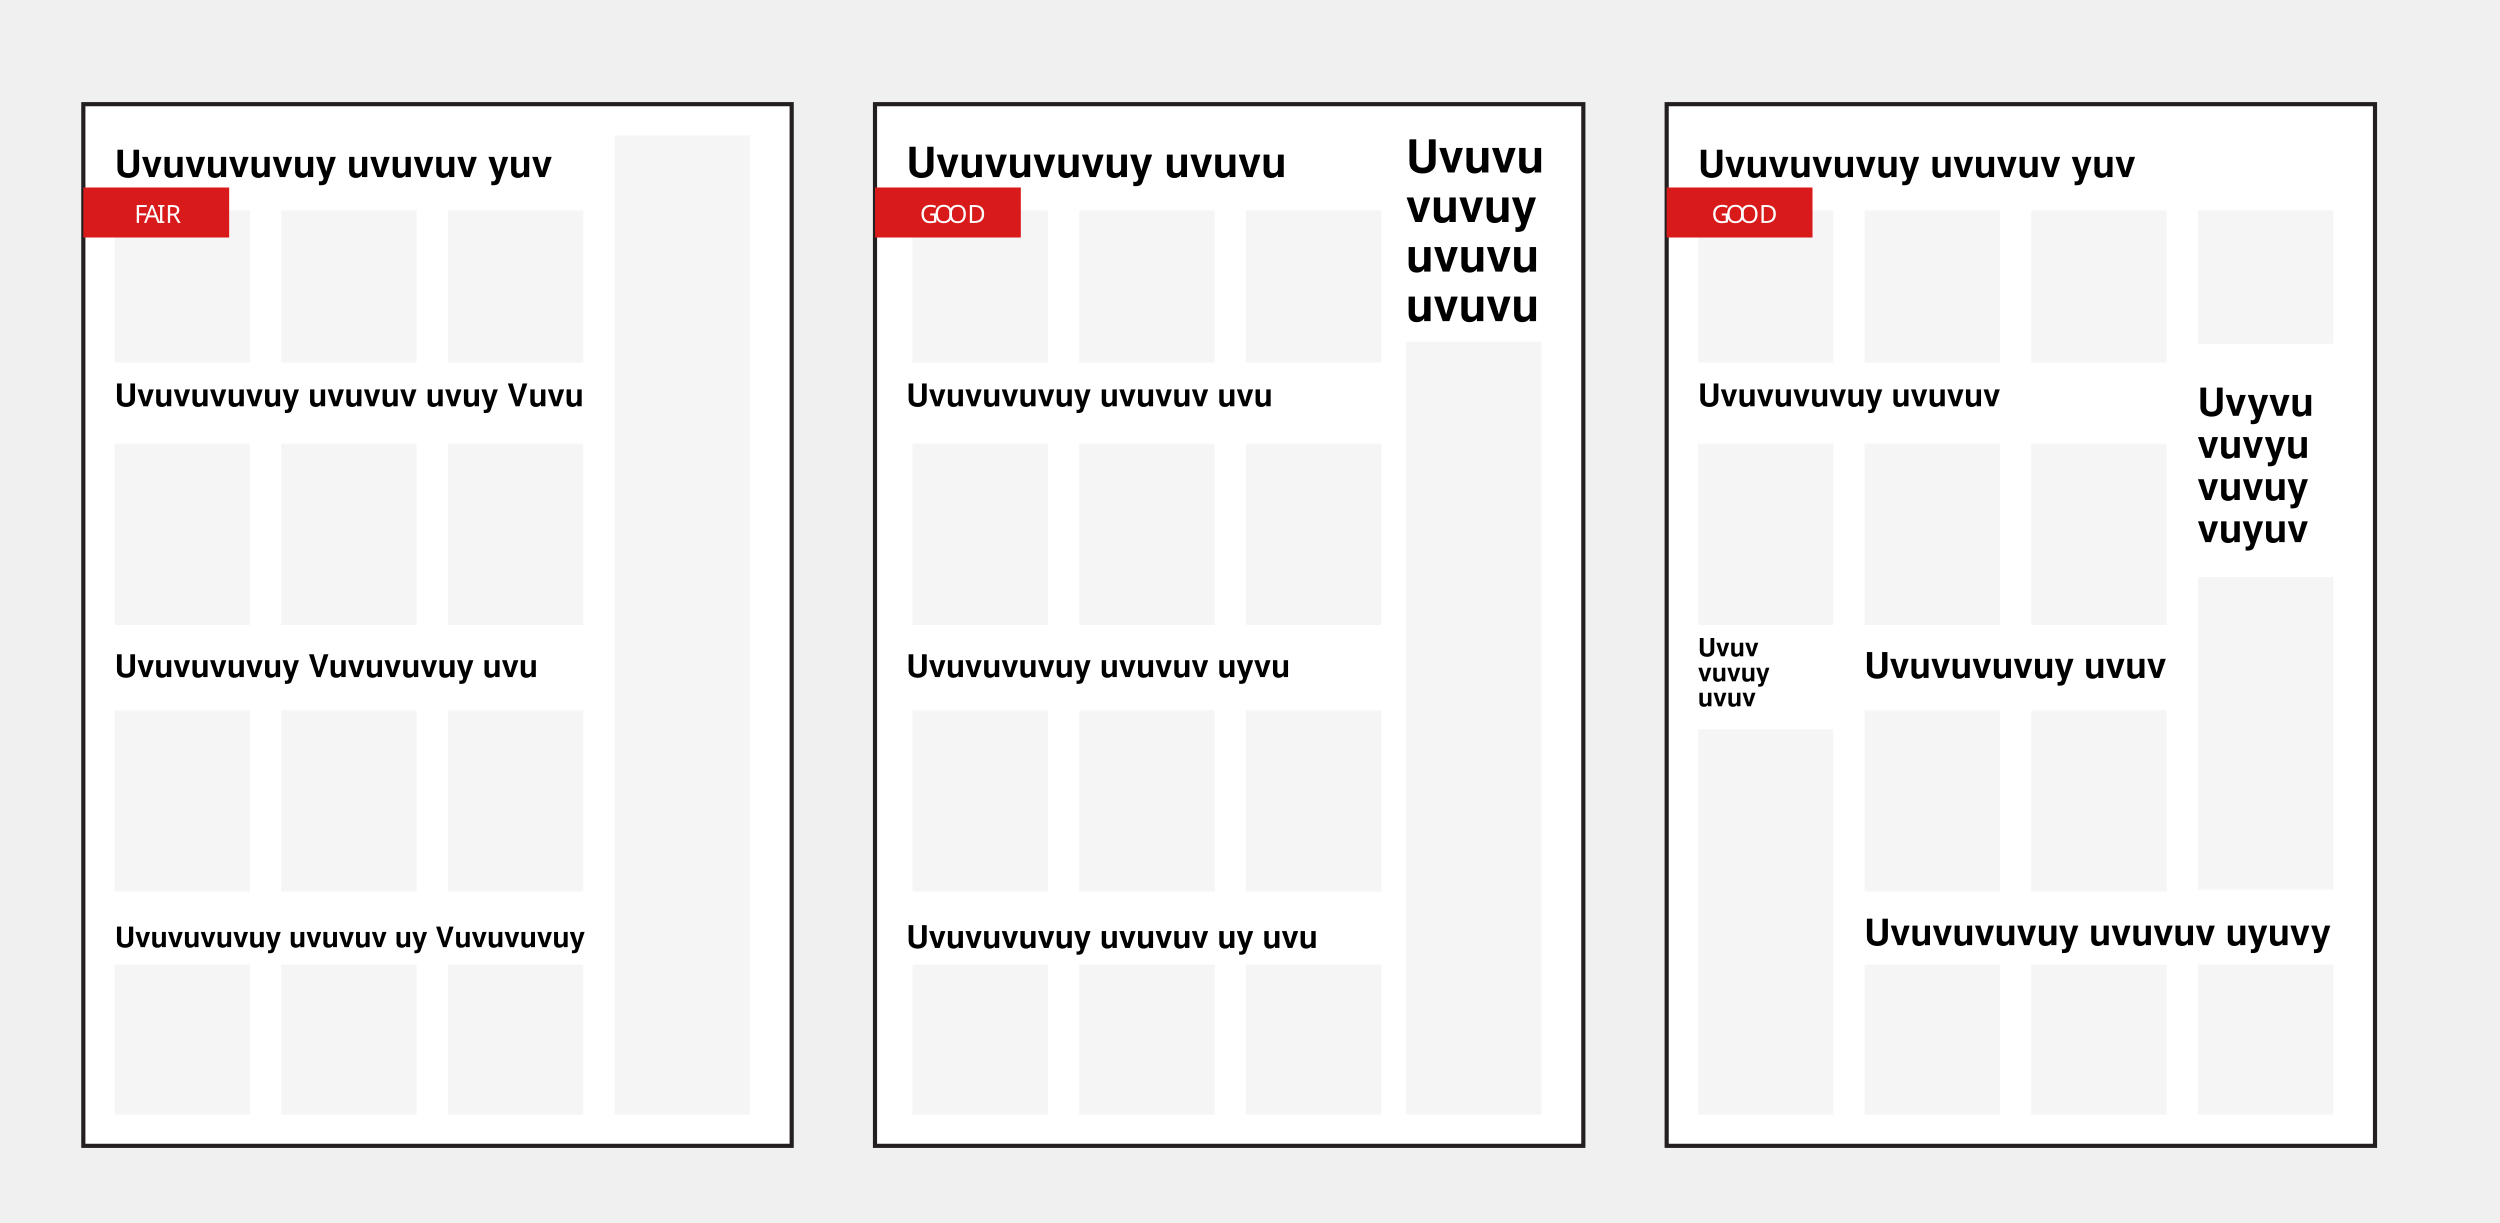
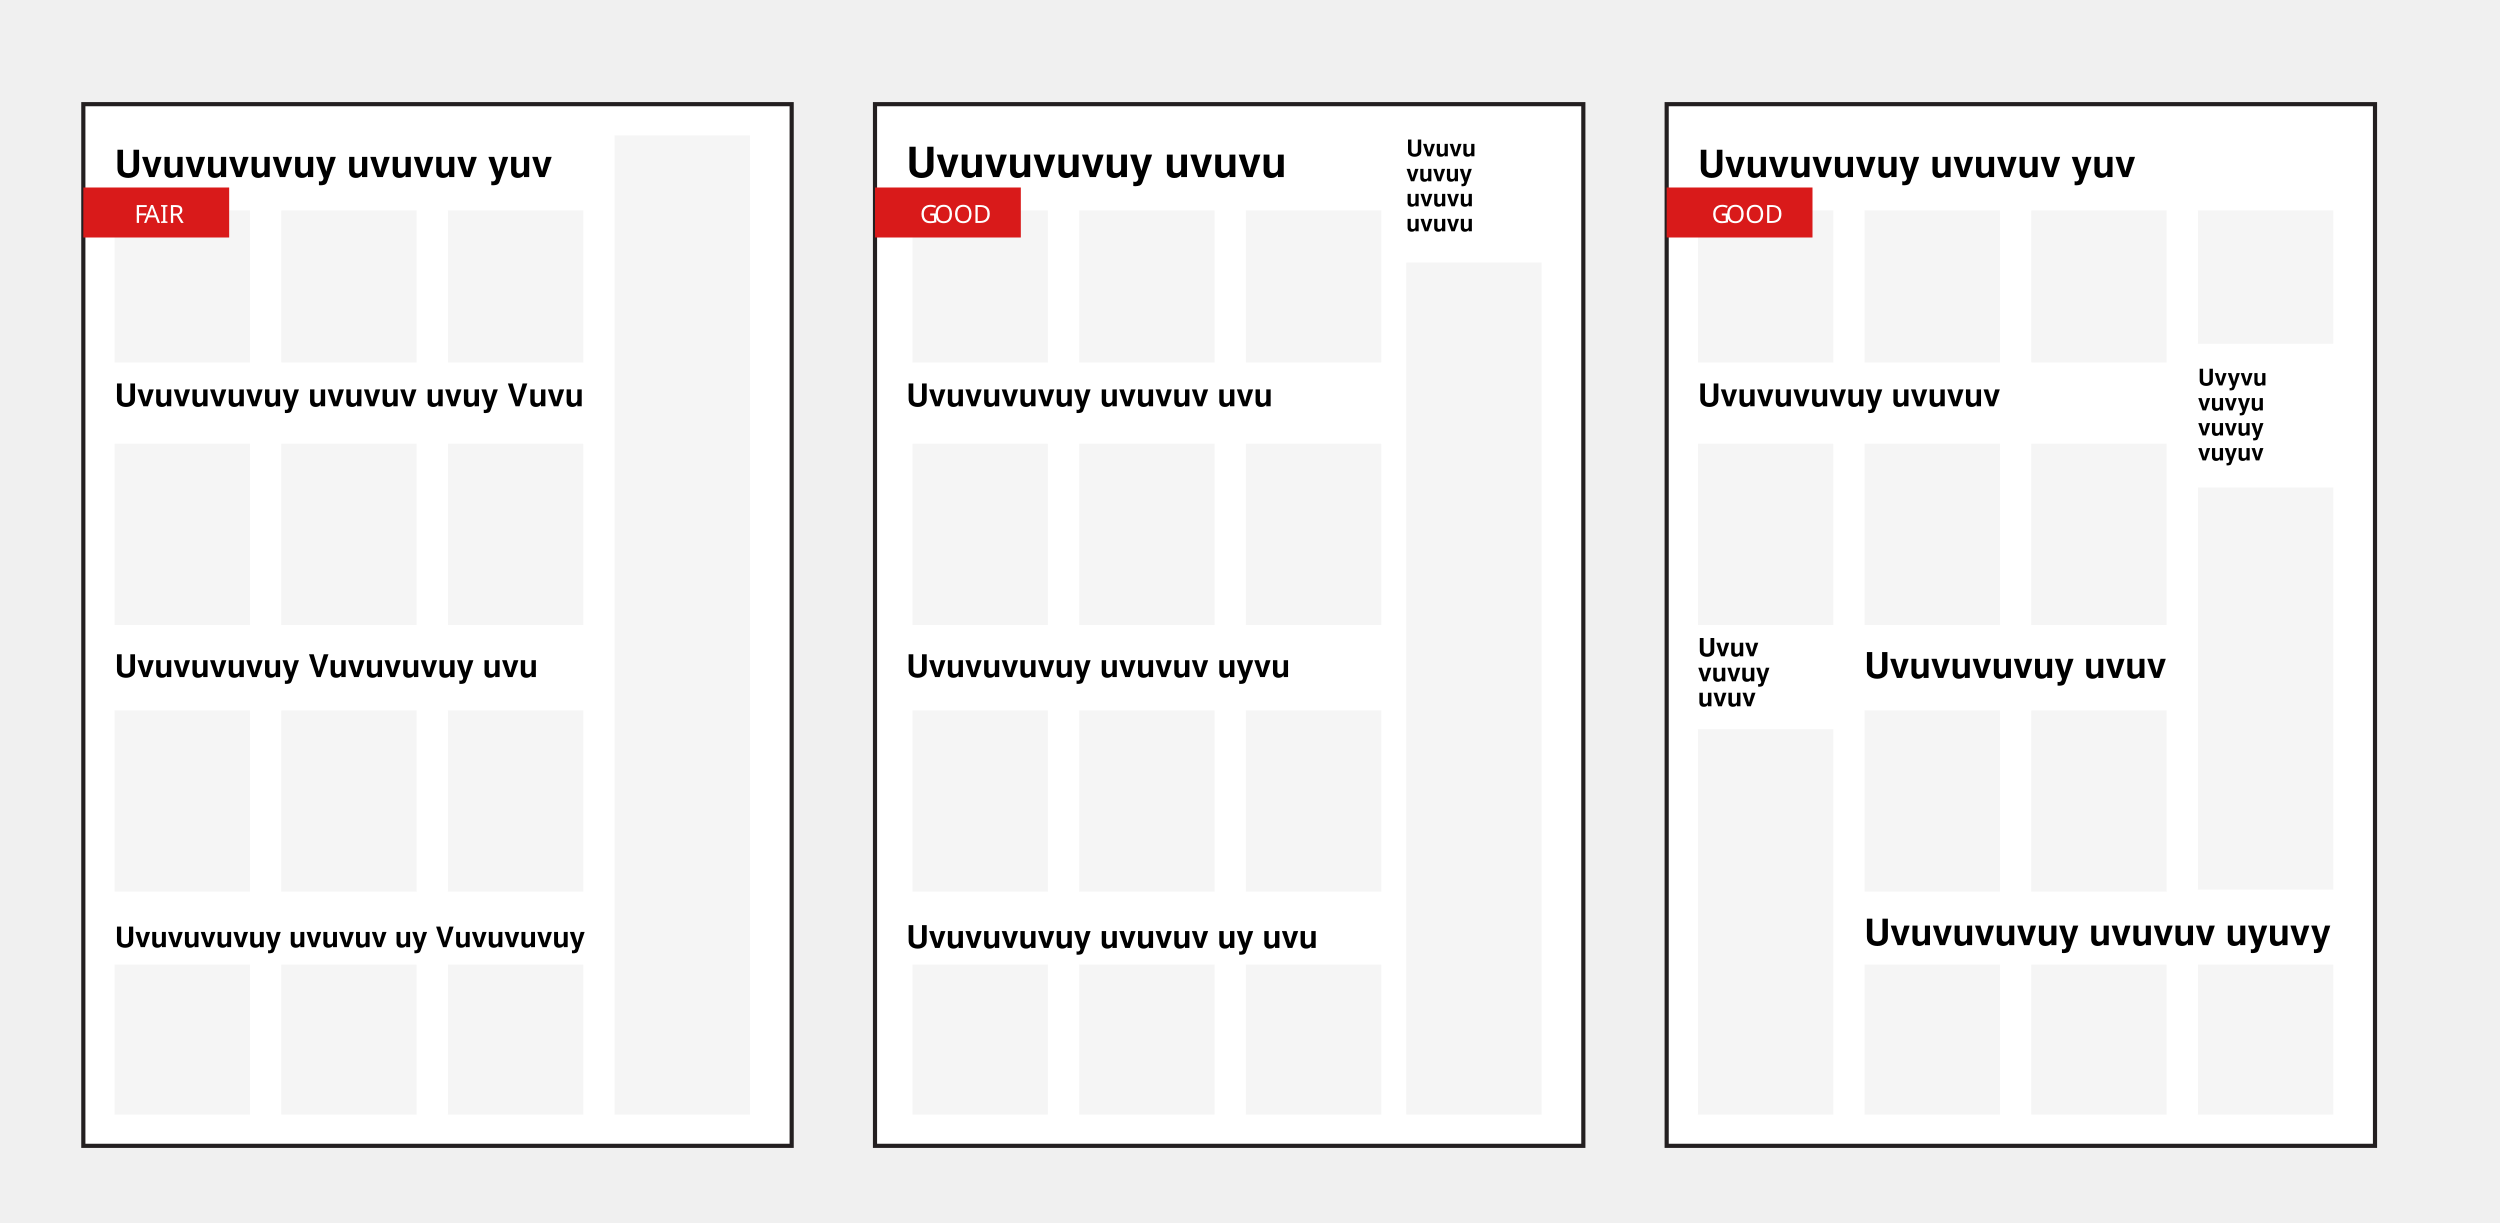
<svg xmlns="http://www.w3.org/2000/svg" width="100%" height="100%" viewBox="0 0 1200 587" version="1.1" xml:space="preserve" style="fill-rule:evenodd;clip-rule:evenodd;">
  <g id="layout-1">
    <rect x="40" y="50" width="340" height="500" style="fill:white;stroke:rgb(35,31,32);stroke-width:2px;" />
    <g>
      <g transform="matrix(1,0,0,0.155319,0,90.90426)">
        <rect x="55" y="65" width="65" height="470" style="fill:rgb(230,230,230);fill-opacity:0.4;" />
      </g>
      <g transform="matrix(1,0,0,0.155319,0,90.90426)">
        <rect x="135" y="65" width="65" height="470" style="fill:rgb(230,230,230);fill-opacity:0.4;" />
      </g>
      <g transform="matrix(1,0,0,0.155319,0,90.90426)">
        <rect x="215" y="65" width="65" height="470" style="fill:rgb(230,230,230);fill-opacity:0.4;" />
      </g>
      <g transform="matrix(1,0,0,0.185106,0,200.9681)">
        <rect x="55" y="65" width="65" height="470" style="fill:rgb(230,230,230);fill-opacity:0.4;" />
      </g>
      <g transform="matrix(1,0,0,0.185106,0,200.9681)">
        <rect x="135" y="65" width="65" height="470" style="fill:rgb(230,230,230);fill-opacity:0.4;" />
      </g>
      <g transform="matrix(1,0,0,0.185106,0,200.9681)">
        <rect x="215" y="65" width="65" height="470" style="fill:rgb(230,230,230);fill-opacity:0.4;" />
      </g>
      <g transform="matrix(1,0,0,0.185106,0,328.9681)">
        <rect x="55" y="65" width="65" height="470" style="fill:rgb(230,230,230);fill-opacity:0.4;" />
      </g>
      <g transform="matrix(1,0,0,0.185106,0,328.9681)">
        <rect x="135" y="65" width="65" height="470" style="fill:rgb(230,230,230);fill-opacity:0.4;" />
      </g>
      <g transform="matrix(1,0,0,0.185106,0,328.9681)">
        <rect x="215" y="65" width="65" height="470" style="fill:rgb(230,230,230);fill-opacity:0.4;" />
      </g>
      <g transform="matrix(1,0,0,0.153191,0,453.0426)">
        <rect x="55" y="65" width="65" height="470" style="fill:rgb(230,230,230);fill-opacity:0.4;" />
      </g>
      <g transform="matrix(1,0,0,0.153191,0,453.0426)">
        <rect x="135" y="65" width="65" height="470" style="fill:rgb(230,230,230);fill-opacity:0.4;" />
      </g>
      <g transform="matrix(1,0,0,0.153191,0,453.0426)">
        <rect x="215" y="65" width="65" height="470" style="fill:rgb(230,230,230);fill-opacity:0.4;" />
      </g>
      <rect x="295" y="65" width="65" height="470" style="fill:rgb(230,230,230);fill-opacity:0.4;" />
    </g>
    <rect x="40" y="90" width="70" height="24" style="fill:rgb(217,26,26);" />
    <g transform="matrix(1,0,0,1,74.94,107)">
-       <g>
-         <g transform="matrix(1,0,0,1,-10.454,0)">
-           <text x="0px" y="0px" style="font-family:'Impact', sans-serif;font-stretch:condensed;font-size:12px;fill:white;">F</text>
-         </g>
-         <g transform="matrix(1,0,0,1,-5.799,0)">
-           <text x="0px" y="0px" style="font-family:'Impact', sans-serif;font-stretch:condensed;font-size:12px;fill:white;">A<tspan x="6.213px 9.791px " y="0px 0px ">IR</tspan>
-           </text>
-         </g>
-       </g>
+       <text x="-10.454px" y="0px" style="font-family:'Impact', sans-serif;font-stretch:condensed;font-size:12px;fill:white;">F<tspan x="-5.799px 0.414px 3.992px " y="0px 0px 0px ">AIR</tspan>
+       </text>
    </g>
    <g transform="matrix(1,0,0,1,55,85)">
      <text x="0px" y="0px" style="font-family:'Helvetica-Bold', 'Helvetica';font-weight:700;font-size:18px;">Uvuvuvuvuy uvuvuv yuv</text>
    </g>
    <g transform="matrix(1,0,0,1,55,195)">
-       <g>
-         <text x="0px" y="0px" style="font-family:'Helvetica-Bold', 'Helvetica';font-weight:700;font-size:15px;">Uvuvuvuvuy uvuvuv uvuy V</text>
-         <g transform="matrix(1,0,0,1,198.677,0)">
-           <text x="0px" y="0px" style="font-family:'Helvetica-Bold', 'Helvetica';font-weight:700;font-size:15px;">uvu</text>
-         </g>
-       </g>
+       <text x="0px" y="0px" style="font-family:'Helvetica-Bold', 'Helvetica';font-weight:700;font-size:15px;">Uvuvuvuvuy uvuvuv uvuy V<tspan x="198.677px 207.839px " y="0px 0px ">uv</tspan>u</text>
    </g>
    <g transform="matrix(1,0,0,1,55,325)">
-       <g>
-         <text x="0px" y="0px" style="font-family:'Helvetica-Bold', 'Helvetica';font-weight:700;font-size:15px;">Uvuvuvuvuy V</text>
-         <g transform="matrix(1,0,0,1,102.817,0)">
-           <text x="0px" y="0px" style="font-family:'Helvetica-Bold', 'Helvetica';font-weight:700;font-size:15px;">uvuvuvuy uvu</text>
-         </g>
-       </g>
+       <text x="0px" y="0px" style="font-family:'Helvetica-Bold', 'Helvetica';font-weight:700;font-size:15px;">Uvuvuvuvuy V<tspan x="102.817px 111.98px " y="0px 0px ">uv</tspan>uvuvuy uvu</text>
    </g>
    <g transform="matrix(0.899917,0,0,0.899917,55.11435,454.6214)">
-       <g>
-         <text x="0px" y="0px" style="font-family:'Helvetica-Bold', 'Helvetica';font-weight:700;font-size:15px;">Uvuvuvuvuy uvuvuv uy V</text>
-         <g transform="matrix(1,0,0,1,181.172,0)">
-           <text x="0px" y="0px" style="font-family:'Helvetica-Bold', 'Helvetica';font-weight:700;font-size:15px;">uvuvuvuy</text>
-         </g>
-       </g>
+       <text x="0px" y="0px" style="font-family:'Helvetica-Bold', 'Helvetica';font-weight:700;font-size:15px;">Uvuvuvuvuy uvuvuv uy V<tspan x="181.172px 190.334px " y="0px 0px ">uv</tspan>uvuvuy</text>
    </g>
  </g>
  <g id="layout-2">
    <rect x="420" y="50" width="340" height="500" style="fill:white;stroke:rgb(35,31,32);stroke-width:2px;" />
-     <g transform="matrix(1,0,0,0.789362,0,112.6915)">
+     <g transform="matrix(1,0,0,0.870213,0,69.43617)">
      <rect x="675" y="65" width="65" height="470" style="fill:rgb(230,230,230);fill-opacity:0.4;" />
    </g>
    <g transform="matrix(1,0,0,0.155319,383,90.90426)">
      <rect x="55" y="65" width="65" height="470" style="fill:rgb(230,230,230);fill-opacity:0.4;" />
    </g>
    <g transform="matrix(1,0,0,0.155319,383,90.90426)">
      <rect x="135" y="65" width="65" height="470" style="fill:rgb(230,230,230);fill-opacity:0.4;" />
    </g>
    <g transform="matrix(1,0,0,0.155319,383,90.90426)">
      <rect x="215" y="65" width="65" height="470" style="fill:rgb(230,230,230);fill-opacity:0.4;" />
    </g>
    <g transform="matrix(1,0,0,0.185106,383,200.9681)">
      <rect x="55" y="65" width="65" height="470" style="fill:rgb(230,230,230);fill-opacity:0.4;" />
    </g>
    <g transform="matrix(1,0,0,0.185106,383,200.9681)">
      <rect x="135" y="65" width="65" height="470" style="fill:rgb(230,230,230);fill-opacity:0.4;" />
    </g>
    <g transform="matrix(1,0,0,0.185106,383,200.9681)">
      <rect x="215" y="65" width="65" height="470" style="fill:rgb(230,230,230);fill-opacity:0.4;" />
    </g>
    <g transform="matrix(1,0,0,0.185106,383,328.9681)">
      <rect x="55" y="65" width="65" height="470" style="fill:rgb(230,230,230);fill-opacity:0.4;" />
    </g>
    <g transform="matrix(1,0,0,0.185106,383,328.9681)">
      <rect x="135" y="65" width="65" height="470" style="fill:rgb(230,230,230);fill-opacity:0.4;" />
    </g>
    <g transform="matrix(1,0,0,0.185106,383,328.9681)">
      <rect x="215" y="65" width="65" height="470" style="fill:rgb(230,230,230);fill-opacity:0.4;" />
    </g>
    <g transform="matrix(1,0,0,0.153191,383,453.0426)">
      <rect x="55" y="65" width="65" height="470" style="fill:rgb(230,230,230);fill-opacity:0.4;" />
    </g>
    <g transform="matrix(1,0,0,0.153191,383,453.0426)">
      <rect x="135" y="65" width="65" height="470" style="fill:rgb(230,230,230);fill-opacity:0.4;" />
    </g>
    <g transform="matrix(1,0,0,0.153191,383,453.0426)">
      <rect x="215" y="65" width="65" height="470" style="fill:rgb(230,230,230);fill-opacity:0.4;" />
    </g>
    <rect x="420" y="90" width="70" height="24" style="fill:rgb(217,26,26);" />
    <g transform="matrix(1,0,0,1,454.94,107)">
-       <g>
-         <g transform="matrix(1,0,0,1,-13.361,0)">
-           <text x="0px" y="0px" style="font-family:'Impact', sans-serif;font-stretch:condensed;font-size:12px;fill:white;">G</text>
-         </g>
-         <g transform="matrix(1,0,0,1,-6.625,0)">
-           <text x="0px" y="0px" style="font-family:'Impact', sans-serif;font-stretch:condensed;font-size:12px;fill:white;">O<tspan x="6.676px 13.353px " y="0px 0px ">OD</tspan>
-           </text>
-         </g>
-       </g>
+       <text x="-13.361px" y="0px" style="font-family:'Impact', sans-serif;font-stretch:condensed;font-size:12px;fill:white;">G<tspan x="-6.625px 0.051px 6.728px " y="0px 0px 0px ">OOD</tspan>
+       </text>
    </g>
    <g transform="matrix(1,0,0,1,435,85)">
      <text x="0px" y="0px" style="font-family:'Helvetica-Bold', 'Helvetica';font-weight:700;font-size:20px;">Uvuvuvuvuy uvuvu</text>
    </g>
-     <g transform="matrix(1.982567,0,0,1.982567,-663.3702,-65.91358)">
+     <g>
      <g transform="matrix(1,0,0,1,675,75)">
        <text x="0px" y="0px" style="font-family:'Helvetica-Bold', 'Helvetica';font-weight:700;font-size:11px;">Uvuvu</text>
      </g>
      <g transform="matrix(1,0,0,1,675,87)">
        <text x="0px" y="0px" style="font-family:'Helvetica-Bold', 'Helvetica';font-weight:700;font-size:11px;">vuvuy</text>
      </g>
      <g transform="matrix(1,0,0,1,675,99)">
        <text x="0px" y="0px" style="font-family:'Helvetica-Bold', 'Helvetica';font-weight:700;font-size:11px;">uvuvu</text>
      </g>
      <g transform="matrix(1,0,0,1,675,111)">
        <text x="0px" y="0px" style="font-family:'Helvetica-Bold', 'Helvetica';font-weight:700;font-size:11px;">uvuvu</text>
      </g>
    </g>
    <g transform="matrix(1,0,0,1,435,195)">
      <text x="0px" y="0px" style="font-family:'Helvetica-Bold', 'Helvetica';font-weight:700;font-size:15px;">Uvuvuvuvuy uvuvuv uvu</text>
    </g>
    <g transform="matrix(1,0,0,1,435,325)">
      <text x="0px" y="0px" style="font-family:'Helvetica-Bold', 'Helvetica';font-weight:700;font-size:15px;">Uvuvuvuvuy uvuvuv uyvu</text>
    </g>
    <g transform="matrix(1,0,0,1,435,455)">
      <text x="0px" y="0px" style="font-family:'Helvetica-Bold', 'Helvetica';font-weight:700;font-size:15px;">Uvuvuvuvuy uvuvuv uy uvu</text>
    </g>
  </g>
  <g id="layout-3">
    <rect x="800" y="50" width="340" height="500" style="fill:white;stroke:rgb(35,31,32);stroke-width:2px;" />
    <g>
-       <g transform="matrix(1,0,0,0.319149,0,256.2553)">
+       <g transform="matrix(1,0,0,0.410638,0,207.3085)">
        <rect x="1055" y="65" width="65" height="470" style="fill:rgb(230,230,230);fill-opacity:0.4;" />
      </g>
      <g transform="matrix(1,0,0,0.155319,760,90.90426)">
        <rect x="55" y="65" width="65" height="470" style="fill:rgb(230,230,230);fill-opacity:0.4;" />
      </g>
      <g transform="matrix(1,0,0,0.155319,760,90.90426)">
        <rect x="135" y="65" width="65" height="470" style="fill:rgb(230,230,230);fill-opacity:0.4;" />
      </g>
      <g transform="matrix(1,0,0,0.155319,760,90.90426)">
        <rect x="215" y="65" width="65" height="470" style="fill:rgb(230,230,230);fill-opacity:0.4;" />
      </g>
      <g transform="matrix(1,0,0,0.13617,840,92.14894)">
        <rect x="215" y="65" width="65" height="470" style="fill:rgb(230,230,230);fill-opacity:0.4;" />
      </g>
      <g transform="matrix(1,0,0,0.185106,760,200.9681)">
        <rect x="55" y="65" width="65" height="470" style="fill:rgb(230,230,230);fill-opacity:0.4;" />
      </g>
      <g transform="matrix(1,0,0,0.185106,760,200.9681)">
        <rect x="135" y="65" width="65" height="470" style="fill:rgb(230,230,230);fill-opacity:0.4;" />
      </g>
      <g transform="matrix(1,0,0,0.185106,760,200.9681)">
        <rect x="215" y="65" width="65" height="470" style="fill:rgb(230,230,230);fill-opacity:0.4;" />
      </g>
      <g transform="matrix(1,0,0,0.185106,760,328.9681)">
        <rect x="135" y="65" width="65" height="470" style="fill:rgb(230,230,230);fill-opacity:0.4;" />
      </g>
      <g transform="matrix(1,0,0,0.185106,760,328.9681)">
        <rect x="215" y="65" width="65" height="470" style="fill:rgb(230,230,230);fill-opacity:0.4;" />
      </g>
      <g transform="matrix(1,0,0,0.393617,760,324.4149)">
        <rect x="55" y="65" width="65" height="470" style="fill:rgb(230,230,230);fill-opacity:0.4;" />
      </g>
      <g transform="matrix(1,0,0,0.153191,760,453.0426)">
        <rect x="135" y="65" width="65" height="470" style="fill:rgb(230,230,230);fill-opacity:0.4;" />
      </g>
      <g transform="matrix(1,0,0,0.153191,760,453.0426)">
        <rect x="215" y="65" width="65" height="470" style="fill:rgb(230,230,230);fill-opacity:0.4;" />
      </g>
      <g transform="matrix(1,0,0,0.153191,840,453.0426)">
        <rect x="215" y="65" width="65" height="470" style="fill:rgb(230,230,230);fill-opacity:0.4;" />
      </g>
    </g>
    <rect x="800" y="90" width="70" height="24" style="fill:rgb(217,26,26);" />
    <g transform="matrix(1,0,0,1,834.94,107)">
-       <g>
-         <g transform="matrix(1,0,0,1,-13.361,0)">
-           <text x="0px" y="0px" style="font-family:'Impact', sans-serif;font-stretch:condensed;font-size:12px;fill:white;">G</text>
-         </g>
-         <g transform="matrix(1,0,0,1,-6.625,0)">
-           <text x="0px" y="0px" style="font-family:'Impact', sans-serif;font-stretch:condensed;font-size:12px;fill:white;">O<tspan x="6.676px 13.353px " y="0px 0px ">OD</tspan>
-           </text>
-         </g>
-       </g>
+       <text x="-13.361px" y="0px" style="font-family:'Impact', sans-serif;font-stretch:condensed;font-size:12px;fill:white;">G<tspan x="-6.625px 0.051px 6.728px " y="0px 0px 0px ">OOD</tspan>
+       </text>
    </g>
    <g transform="matrix(1,0,0,1,815,85)">
      <text x="0px" y="0px" style="font-family:'Helvetica-Bold', 'Helvetica';font-weight:700;font-size:18px;">Uvuvuvuvuy uvuvuv yuv</text>
    </g>
    <g transform="matrix(1,0,0,1,815,195)">
      <text x="0px" y="0px" style="font-family:'Helvetica-Bold', 'Helvetica';font-weight:700;font-size:15px;">Uvuvuvuvuy uvuvuv</text>
    </g>
-     <g transform="matrix(1.685064,0,0,1.685064,-722.9783,-112.1676)">
+     <g>
      <g transform="matrix(1,0,0,1,1055,185)">
        <text x="0px" y="0px" style="font-family:'Helvetica-Bold', 'Helvetica';font-weight:700;font-size:11px;">Uvyvu</text>
      </g>
      <g transform="matrix(1,0,0,1,1055,197)">
        <text x="0px" y="0px" style="font-family:'Helvetica-Bold', 'Helvetica';font-weight:700;font-size:11px;">vuvyu</text>
      </g>
      <g transform="matrix(1,0,0,1,1055,209)">
        <text x="0px" y="0px" style="font-family:'Helvetica-Bold', 'Helvetica';font-weight:700;font-size:11px;">vuvuy</text>
      </g>
      <g transform="matrix(1,0,0,1,1055,221)">
        <text x="0px" y="0px" style="font-family:'Helvetica-Bold', 'Helvetica';font-weight:700;font-size:11px;">vuyuv</text>
      </g>
    </g>
    <g>
      <g transform="matrix(1,0,0,1,815,315)">
        <text x="0px" y="0px" style="font-family:'Helvetica-Bold', 'Helvetica';font-weight:700;font-size:12px;">Uvuv</text>
      </g>
      <g transform="matrix(1,0,0,1,815,327)">
        <text x="0px" y="0px" style="font-family:'Helvetica-Bold', 'Helvetica';font-weight:700;font-size:12px;">vuvuy</text>
      </g>
      <g transform="matrix(1,0,0,1,815,339)">
        <text x="0px" y="0px" style="font-family:'Helvetica-Bold', 'Helvetica';font-weight:700;font-size:12px;">uvuv</text>
      </g>
    </g>
    <g transform="matrix(1.13535,0,0,1.13535,894.821,325.4155)">
      <text x="0px" y="0px" style="font-family:'Helvetica-Bold', 'Helvetica';font-weight:700;font-size:15px;">Uvuvuvuvuy uvuv</text>
    </g>
    <g transform="matrix(1.161628,0,0,1.161628,894.787,453.6784)">
      <text x="0px" y="0px" style="font-family:'Helvetica-Bold', 'Helvetica';font-weight:700;font-size:15px;">Uvuvuvuvuy uvuvuv uyuvy</text>
    </g>
  </g>
</svg>
